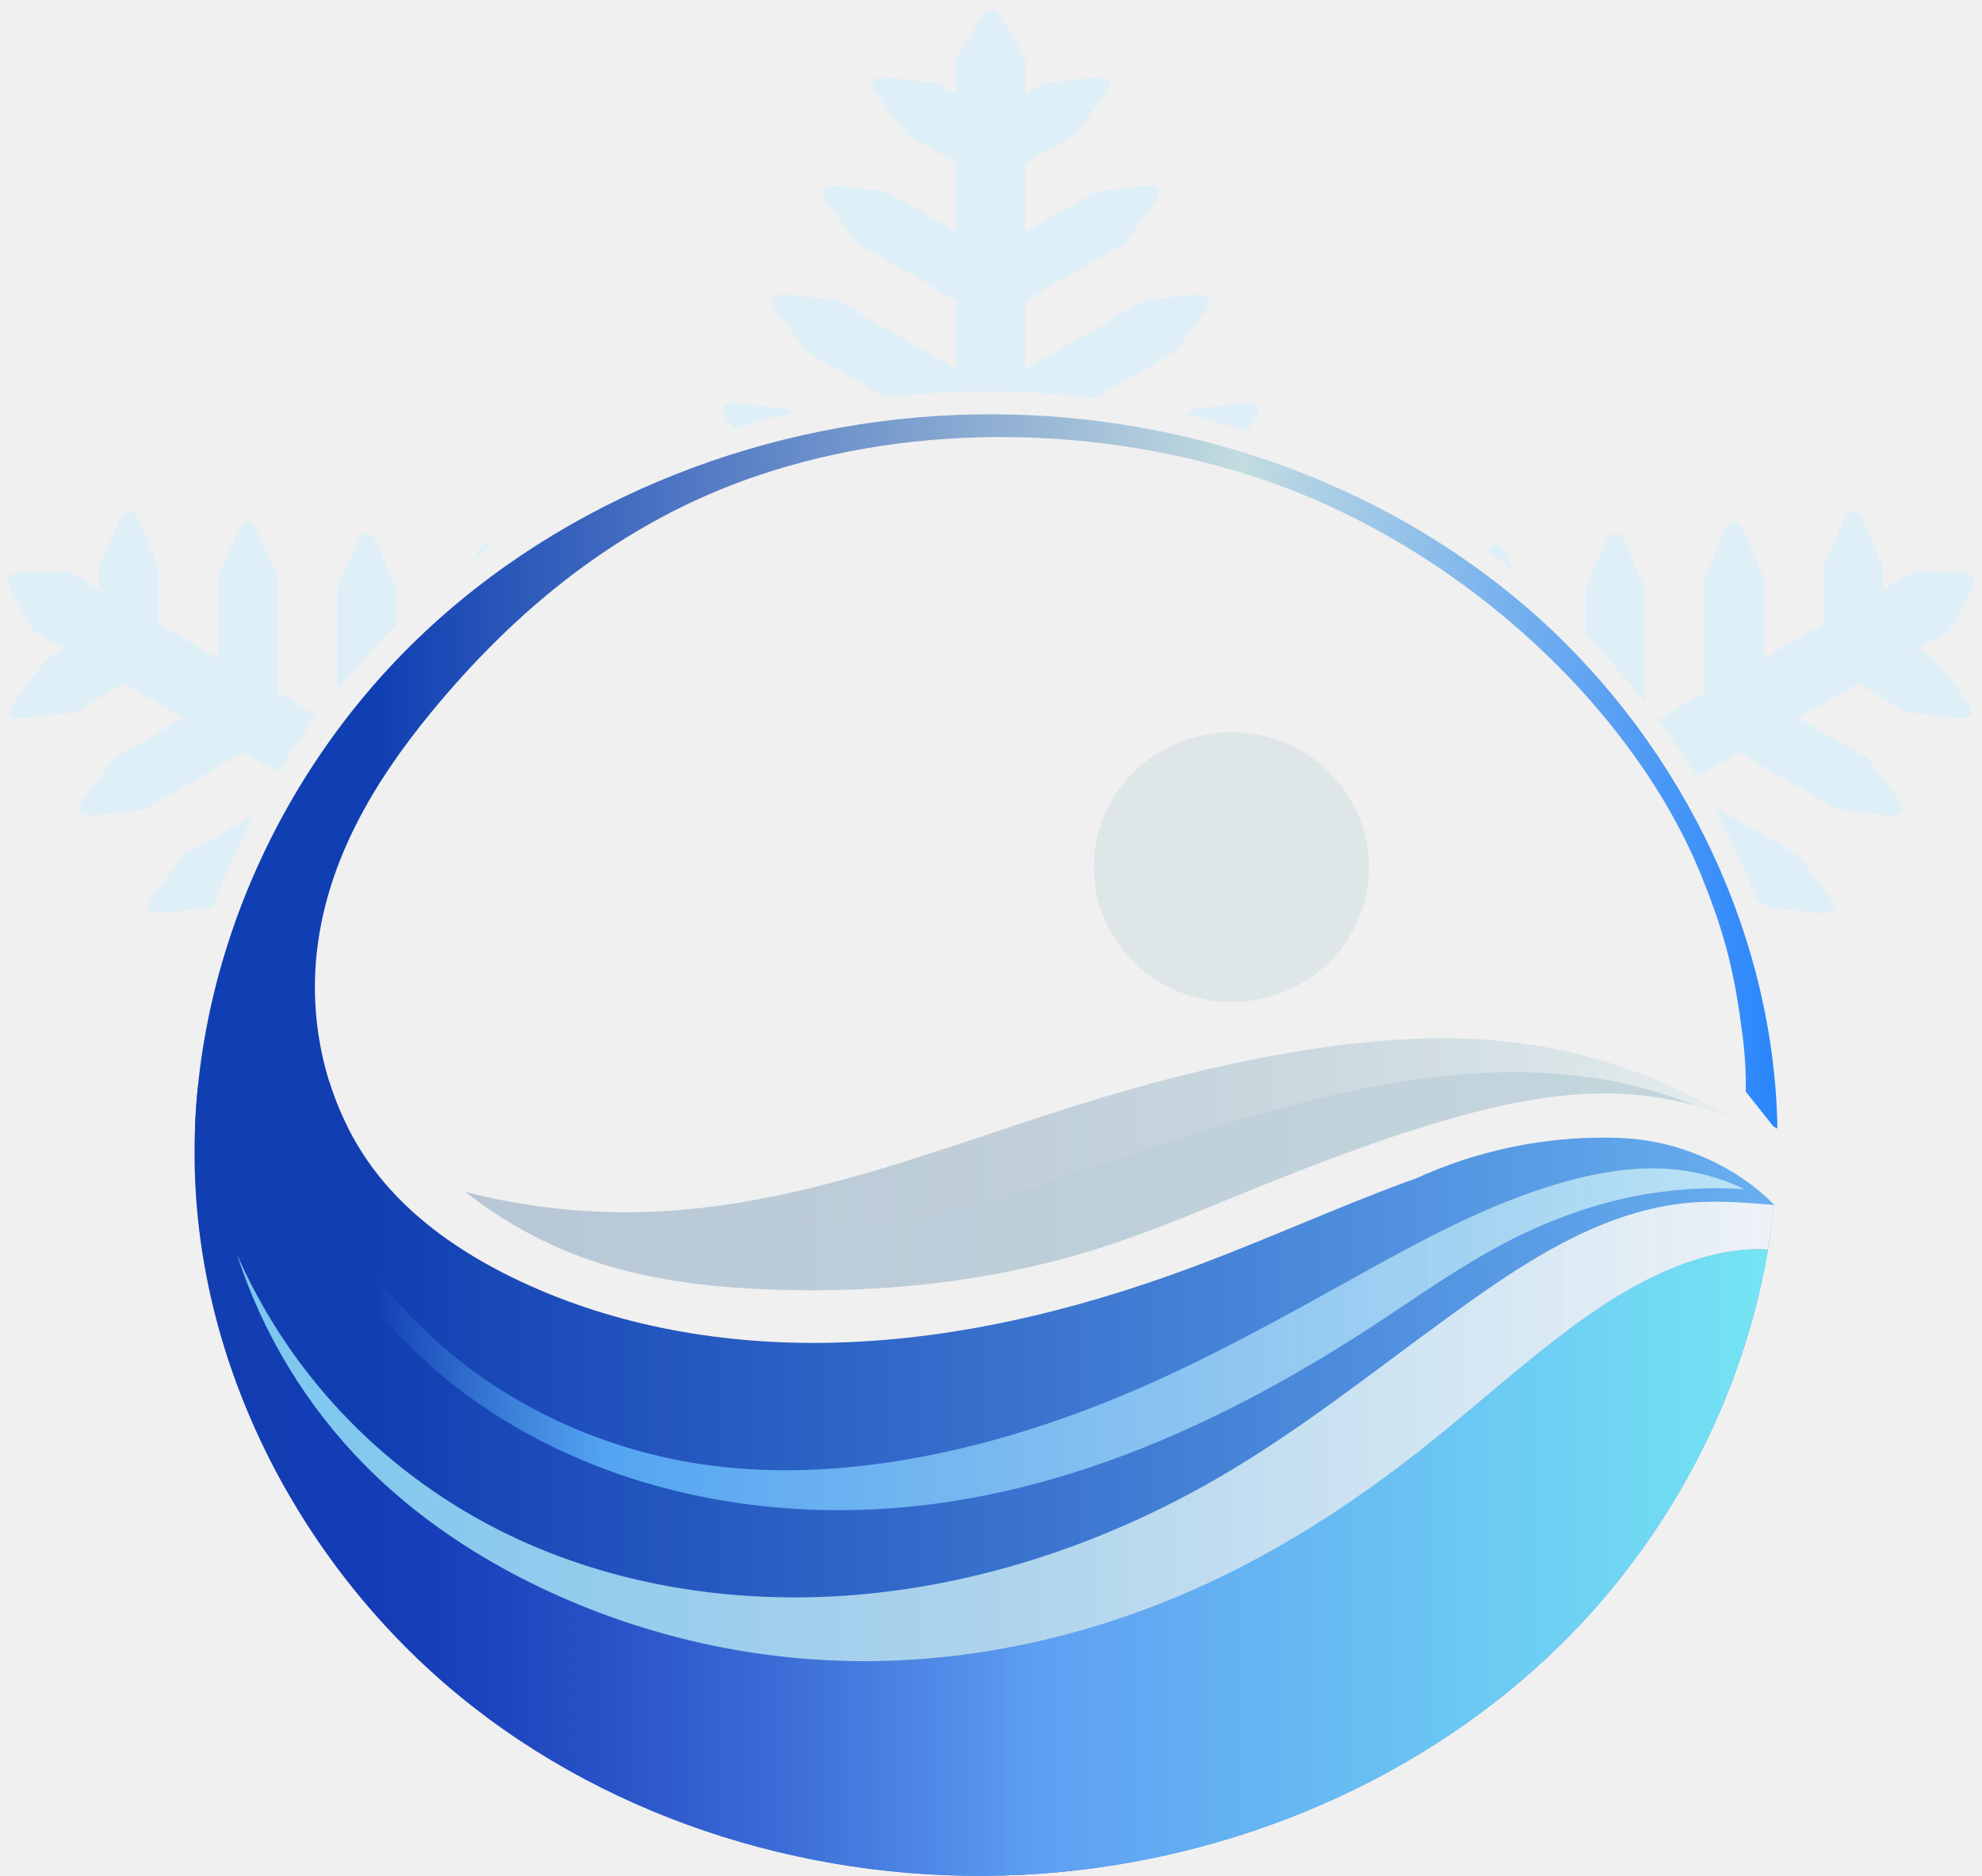
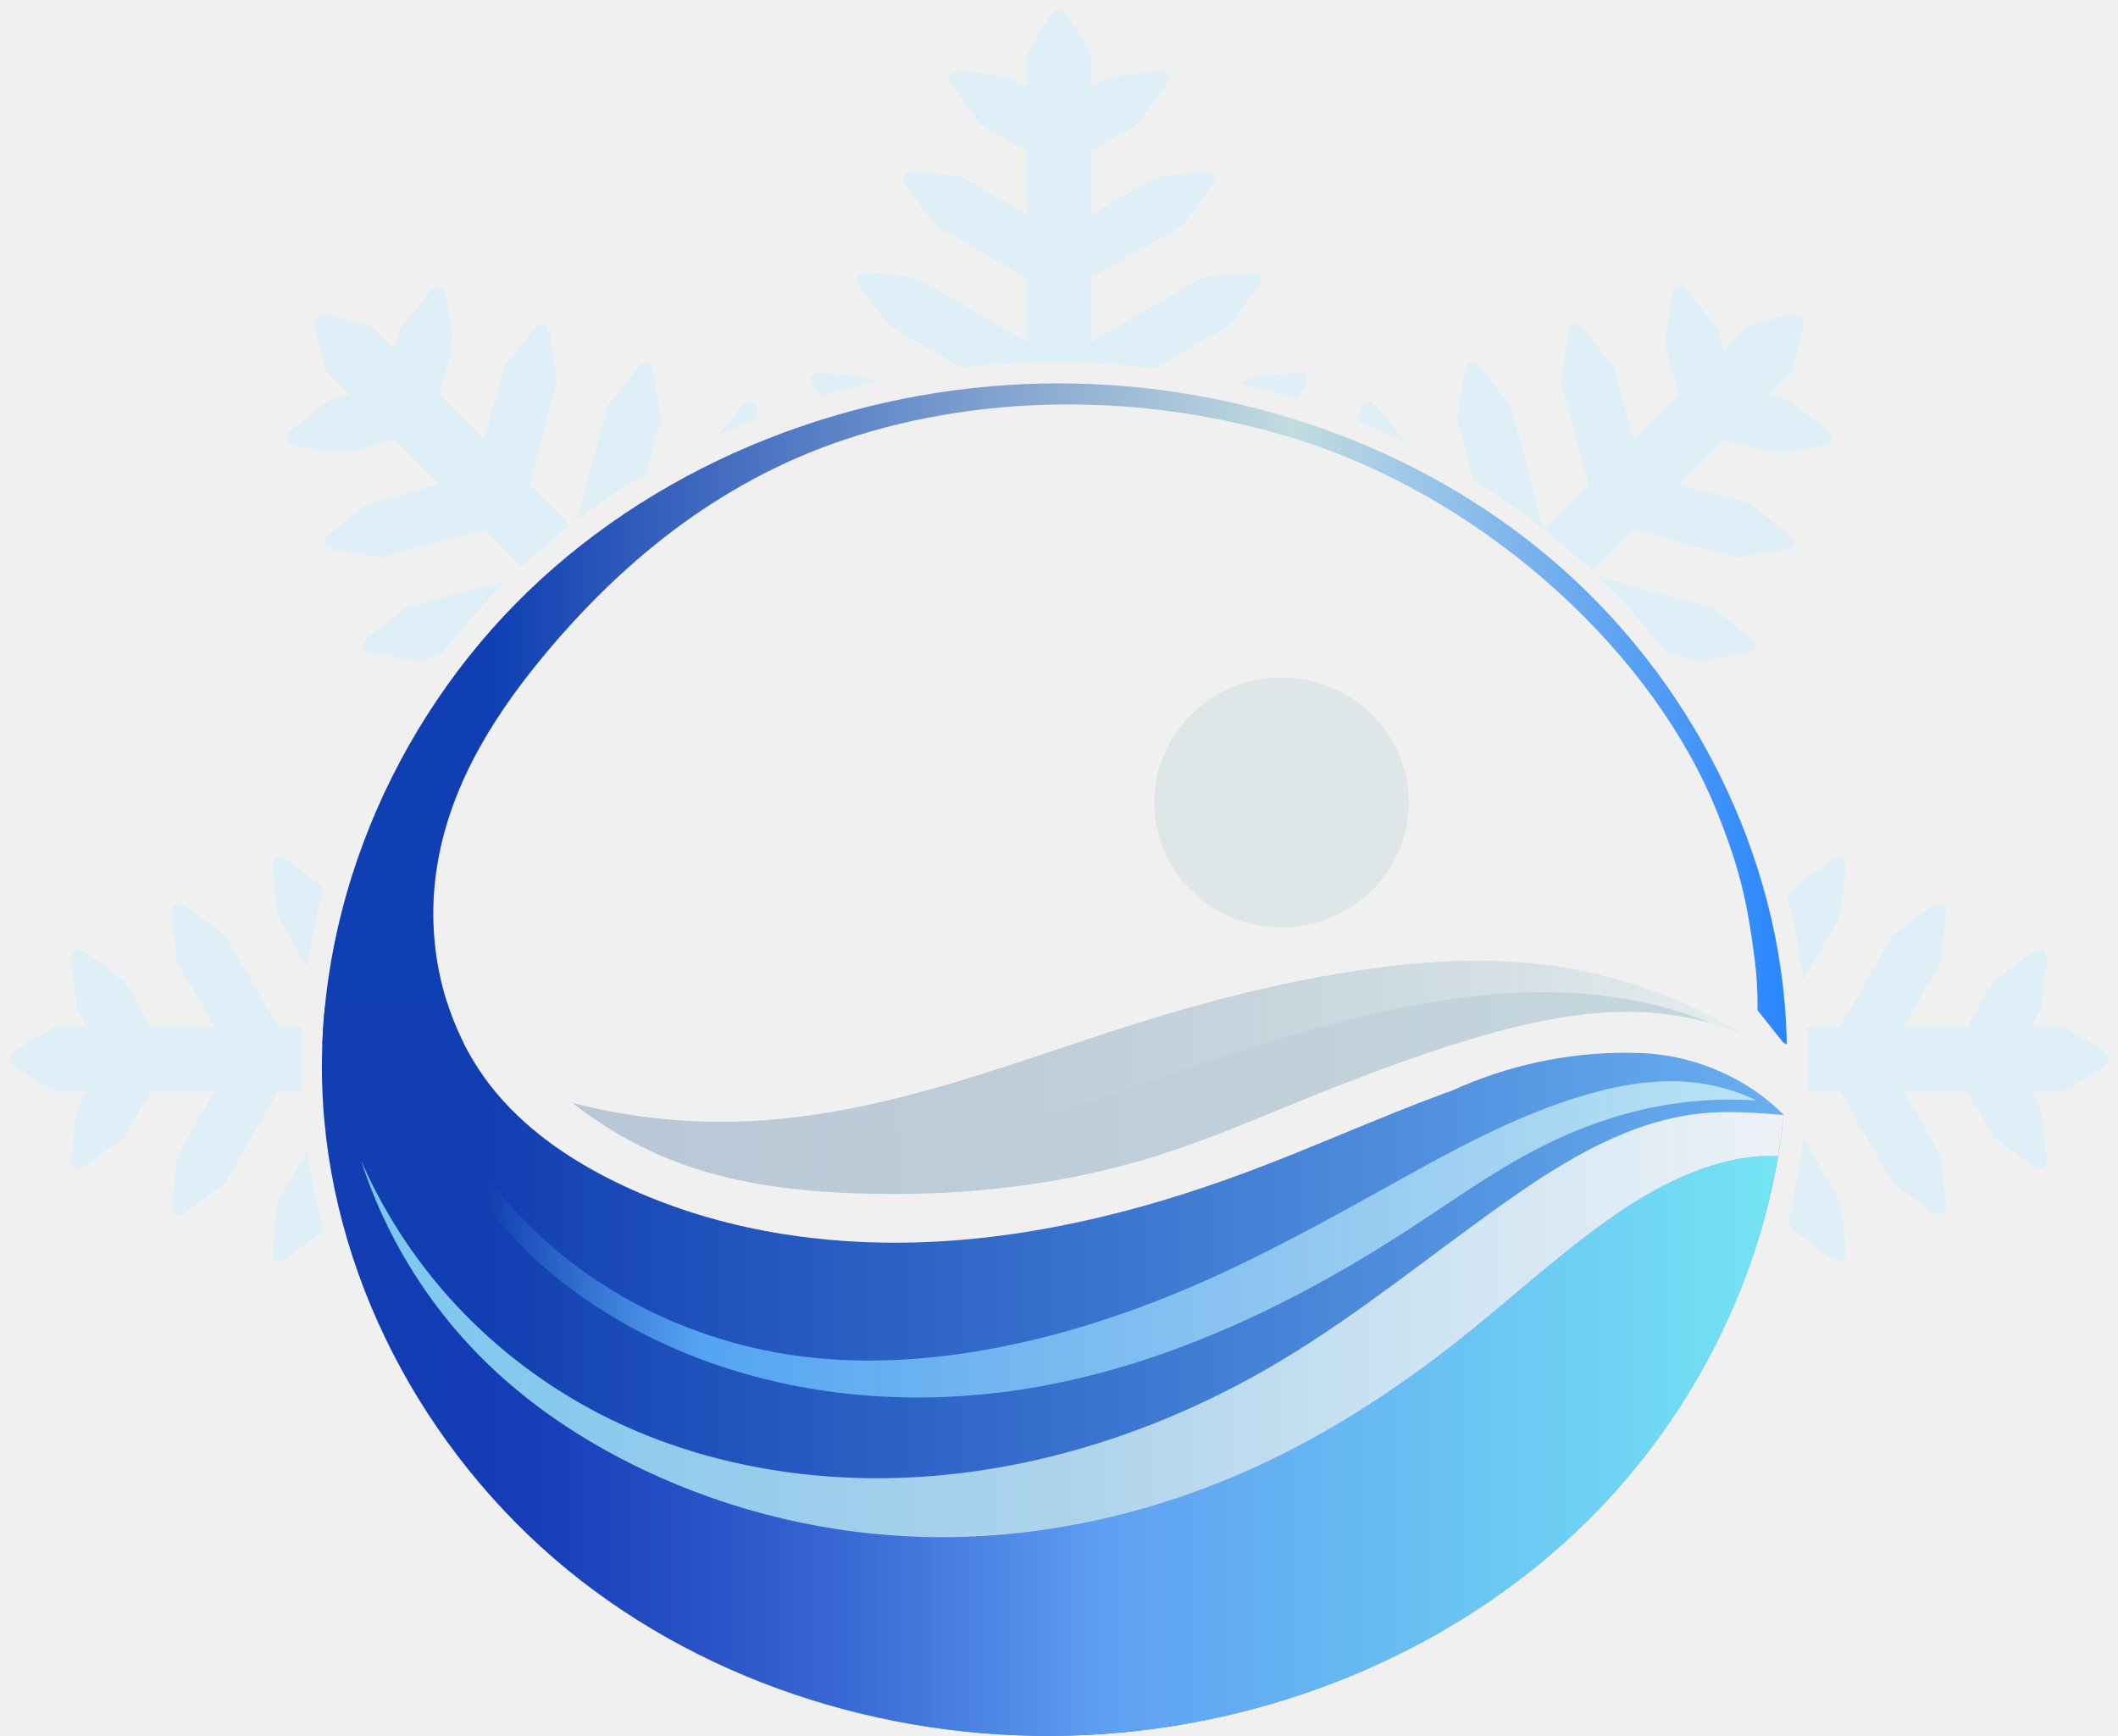
- <svg xmlns="http://www.w3.org/2000/svg" xmlns:xlink="http://www.w3.org/1999/xlink" xml:space="preserve" width="607.784" height="575.16">
+ <svg xmlns="http://www.w3.org/2000/svg" xmlns:xlink="http://www.w3.org/1999/xlink" xml:space="preserve" width="701.8" height="575.16">
  <defs>
    <linearGradient id="g">
      <stop offset=".123" style="stop-color:#113eb1;stop-opacity:1" />
      <stop offset="1" style="stop-color:#6db5f3;stop-opacity:1" />
    </linearGradient>
    <linearGradient id="f">
      <stop offset=".178" style="stop-color:#0f3fb3;stop-opacity:1" />
      <stop offset=".667" style="stop-color:#c3dce0;stop-opacity:1" />
      <stop offset="1" style="stop-color:#1a7dff;stop-opacity:1" />
    </linearGradient>
    <linearGradient id="e">
      <stop offset="0" style="stop-color:#1d36c3;stop-opacity:0" />
      <stop offset=".147" style="stop-color:#1d35c3;stop-opacity:.314" />
      <stop offset=".535" style="stop-color:#5e9ff2;stop-opacity:1" />
      <stop offset="1" style="stop-color:#74e4f3;stop-opacity:1" />
    </linearGradient>
    <linearGradient id="d">
      <stop offset="0" style="stop-color:#7ac7f0;stop-opacity:1" />
      <stop offset=".5" style="stop-color:#c5e7f2;stop-opacity:.836" />
      <stop offset="1" style="stop-color:#f8f7f7;stop-opacity:.925" />
    </linearGradient>
    <linearGradient id="c">
      <stop offset=".074" style="stop-color:#54a6f2;stop-opacity:0" />
      <stop offset=".233" style="stop-color:#54a5f2;stop-opacity:1" />
      <stop offset="1" style="stop-color:#d1f2f6;stop-opacity:.786" />
    </linearGradient>
    <linearGradient id="b">
      <stop offset="0" style="stop-color:#b6c6d3;stop-opacity:0" />
      <stop offset="1" style="stop-color:#e6eeee;stop-opacity:1" />
    </linearGradient>
    <linearGradient id="a">
      <stop offset="0" style="stop-color:#b8c7d6;stop-opacity:1" />
      <stop offset="1" style="stop-color:#c5d7dd;stop-opacity:1" />
    </linearGradient>
    <linearGradient xlink:href="#a" id="k" x1="195.952" x2="582.413" y1="370.367" y2="370.367" gradientUnits="userSpaceOnUse" />
    <linearGradient xlink:href="#b" id="l" x1="268.998" x2="582.412" y1="360.294" y2="360.294" gradientUnits="userSpaceOnUse" />
    <linearGradient xlink:href="#c" id="o" x1="133.952" x2="588.106" y1="372.143" y2="372.143" gradientUnits="userSpaceOnUse" />
    <linearGradient xlink:href="#d" id="n" x1="125.857" x2="597.201" y1="452.267" y2="452.267" gradientUnits="userSpaceOnUse" />
    <linearGradient xlink:href="#e" id="m" x1="113.139" x2="595.313" y1="482.417" y2="482.417" gradientUnits="userSpaceOnUse" />
    <linearGradient xlink:href="#f" id="i" x1="72.288" x2="614.639" y1="248.48" y2="248.48" gradientUnits="userSpaceOnUse" />
    <linearGradient xlink:href="#g" id="j" x1="103.4" x2="618.174" y1="486.422" y2="486.422" gradientUnits="userSpaceOnUse" />
    <clipPath id="h" clipPathUnits="userSpaceOnUse">
      <path d="M357.852 140.39q-2.842-.009-5.682.042c-62.855 1.145-125.625 25.169-170.904 68.779-45.28 43.61-71.872 106.88-68.05 169.629 3.755 61.61 36.628 120.198 85.343 158.103s112.183 55.333 173.75 50.912c59.293-4.257 117.462-28.762 159.777-70.515 36.219-35.738 60.079-84.185 65.133-134.664l-.104-.117-.006.091c-5.893-5.96-12.955-10.714-20.623-14.1a72 72 0 0 0-5.043-2.04c-.157-.055-.304-.135-.46-.188-.124-.041-.25-.07-.374-.111a70.8 70.8 0 0 0-16.566-3.649c-2.75-.263-5.513-.365-8.276-.384-20.103-.14-40.217 4.196-58.492 12.572-1.034.374-2.08.716-3.111 1.098-21.802 8.074-42.99 17.726-64.772 25.853-36.538 13.634-75.036 22.976-114.033 23.406-32.748.362-65.849-5.723-95.256-20.14-15.76-7.727-30.581-17.995-41.367-31.842-15.027-19.293-21.248-44.859-18.234-69.127 3.387-27.275 17.394-50.88 34.836-72.122 25.419-30.956 57.837-58.367 100.153-72.664 48.921-16.53 105.64-15.373 154.585 1.087 60.428 20.321 114.256 70.053 135.14 122.302 7.241 18.118 9.883 29.125 12.368 48.477a119 119 0 0 1 .953 17.01l8.436 10.613 1.226.715c-.013-.783.02-1.564-.002-2.348-1.745-60.58-31.764-119.16-77.943-158.41-44.736-38.023-103.672-58.056-162.402-58.267m240.347 219.026v.045l.108.018z" style="display:inline;fill-opacity:1;fill-rule:nonzero" />
    </clipPath>
-     <mask id="p" width="607.78" height="575.16" x="0" y="0" maskUnits="userSpaceOnUse">
-       <path fill="#fff" d="M0 0h607.78v575.16H0z" />
-       <ellipse cx="302.38" cy="351.09" rx="249.73" ry="231.07" />
+     <mask id="p" width="701.8" height="575.16" x="0" y="0" maskUnits="userSpaceOnUse">
+       <path fill="#fff" d="M0 0h701.8v575.16H0z" />
+       <ellipse cx="349.39" cy="351.09" rx="249.73" ry="231.07" />
    </mask>
  </defs>
  <g style="display:inline">
-     <g transform="translate(-53.196 -13.367)">
+     <g transform="translate(-6.188 -13.367)">
      <ellipse cx="430.822" cy="279.232" rx="42.184" ry="41.368" style="display:inline;opacity:1;fill:#dee6e8;fill-opacity:1;stroke:none;stroke-opacity:1" />
      <g clip-path="url(#h)" style="display:inline">
        <path d="m579.99 356.314 34.649 14.85-18.385-115.26-107.48-118.086-202.233-12.02-190.212 129.4L72.288 359.85l110.308-1.415Z" style="display:inline;fill:url(#i);fill-opacity:1" />
        <path d="m618.174 383.184-53.74-25.456-76.368 4.95-199.404 25.456-68.589-.707-42.426-26.163-7.779-16.97-63.64 2.828-2.828 101.823 131.522 168.998 241.83 10.607 99.703-112.43z" style="display:inline;fill:url(#j);fill-opacity:1" />
      </g>
      <path d="M195.952 378.84a198.1 198.1 0 0 0 58.786 5.988c19.344-.938 38.464-4.716 57.152-9.798 24.255-6.595 47.852-15.383 71.85-22.86 23.002-7.169 46.413-13.142 70.215-16.874 21.234-3.33 42.905-4.865 64.23-2.178a164.4 164.4 0 0 1 64.228 22.317 103.1 103.1 0 0 0-29.393-6.532c-18.73-1.348-37.468 2.447-55.52 7.62-22.08 6.33-43.505 14.73-64.773 23.406-14.2 5.793-28.371 11.723-43 16.33-32.074 10.1-66.003 13.688-99.61 12.519-19.182-.668-38.493-2.908-56.608-9.254a129.7 129.7 0 0 1-37.557-20.684" style="display:inline;opacity:1;fill:url(#k);fill-opacity:1;stroke:none;stroke-opacity:1" />
      <path d="M494.09 331.748c-13.421.086-26.864 1.466-40.135 3.547-23.802 3.733-47.212 9.707-70.215 16.875-23.997 7.478-47.594 16.266-71.85 22.861-14.081 3.83-28.409 6.914-42.892 8.606 21.157 5.598 43.489 6.726 65.084 3.174 19.136-3.148 37.477-9.832 55.807-16.166 19.68-6.802 39.503-13.245 59.658-18.475 20.79-5.395 42.033-9.506 63.506-10.006 15.023-.35 30.138 1.088 44.646 5.004 5.361 1.447 10.621 3.256 15.76 5.36 3.023.848 6.02 1.785 8.953 2.908a164.4 164.4 0 0 0-64.228-22.317c-7.997-1.008-16.041-1.423-24.094-1.37" style="display:inline;opacity:1;fill:url(#l);fill-opacity:1;stroke:none;stroke-opacity:1" />
      <path d="M113.139 376.307c.04.844.026 1.689.078 2.533 3.754 61.61 36.627 120.199 85.342 158.103s112.184 55.333 173.75 50.912c59.293-4.257 117.462-28.762 159.777-70.515 32.906-32.469 55.558-75.438 63.226-120.881-.093-.005-.185-.02-.279-.025-8.502-.434-17.005 1.355-25.017 4.232-14.787 5.308-28.006 14.225-40.413 23.863-13.245 10.29-25.753 21.495-38.873 31.946-20.03 15.956-41.539 30.174-64.662 41.183-34.733 16.537-73.153 25.672-111.617 25.018-32.794-.558-65.444-8.241-95.066-22.324-19.996-9.507-38.702-21.975-54.27-37.72-14.55-14.715-26.174-32.267-34.228-51.327-4.357-7.774-8.407-15.73-12.342-23.725a578 578 0 0 1-5.406-11.273" style="display:inline;fill:url(#m);fill-opacity:1;stroke:none;stroke-opacity:1" />
      <path d="M577.898 381.834c-2.373.03-4.745.14-7.113.357-24.073 2.216-45.675 15.317-65.43 29.252-24.907 17.57-48.524 37.057-74.667 52.729-36.076 21.625-76.961 35.714-118.93 38.49-37.726 2.496-76.422-4.368-109.694-22.324-17.614-9.507-33.598-22.041-46.955-36.95a171.6 171.6 0 0 1-29.252-45.415c7.801 24.221 21.367 46.565 39.258 64.66 15.568 15.744 34.273 28.212 54.27 37.719 29.622 14.083 62.272 21.766 95.066 22.324 38.464.654 76.884-8.481 111.617-25.018 23.123-11.009 44.631-25.227 64.662-41.183 13.12-10.45 25.628-21.656 38.874-31.946 12.406-9.638 25.625-18.555 40.412-23.863 8.012-2.877 16.515-4.666 25.017-4.232.094.005.186.02.28.025.764-4.529 1.427-9.074 1.888-13.645-6.426-.532-12.87-1.061-19.303-.98" style="display:inline;opacity:1;fill:url(#n);fill-opacity:1;stroke:none;stroke-opacity:1" />
      <path d="M588.106 377.958a63.5 63.5 0 0 0-19.244-5.773c-12.364-1.646-24.965.392-36.95 3.849-23.273 6.712-44.644 18.637-65.815 30.406-20.068 11.155-40.198 22.276-61.197 31.56-21.978 9.718-44.91 17.408-68.51 21.939-22.548 4.33-45.808 5.748-68.51 2.31-25.851-3.917-50.761-14.214-71.588-30.022-19.145-14.531-34.781-33.684-45.032-55.424-9.256-19.63-14.117-41.443-13.086-63.12a122 122 0 0 1 11.162-45.417 73 73 0 0 0-8.468 14.625c-6.294 14.526-7.707 30.784-6.543 46.571 2.928 39.687 22.274 77.855 52.345 103.92 17.607 15.26 38.611 26.412 60.812 33.485 31.157 9.927 64.666 11.867 96.991 6.928 29.637-4.529 58.227-14.724 85.06-28.097 15.39-7.67 30.246-16.39 44.647-25.787 13.33-8.7 26.316-18.008 40.413-25.403 12.369-6.488 25.569-11.468 39.258-14.24a130 130 0 0 1 34.255-2.31" style="display:inline;opacity:1;fill:url(#o);fill-opacity:1;stroke:none;stroke-opacity:1" />
    </g>
    <g mask="url(#p)" style="fill:#deeff7;fill-opacity:1">
-       <path id="q" d="M314.42 350.9v-333l-6.74-11.46q-3.79-6.44-7.58 0l-6.73 11.46v333ZM303.89 56.15l25.78-14.88 8.71-11.77q4.9-6.62-3.29-5.69l-14.55 1.66-16.65 9.61Zm0-21.07-16.65-9.61-14.55-1.66q-8.18-.93-3.28 5.69l8.71 11.77 25.77 14.88Zm0 63.21 41.1-23.73 8.71-11.77q4.9-6.62-3.28-5.69l-14.55 1.66-31.98 18.46Zm0-21.07-31.98-18.46-14.54-1.66q-8.19-.93-3.29 5.69l8.71 11.77 41.1 23.73Zm0 63.21 56.43-32.58 8.71-11.77q4.9-6.62-3.28-5.69l-14.55 1.66-47.31 27.31Zm0-21.07-47.3-27.31-14.55-1.66q-8.19-.93-3.29 5.69l8.71 11.77 56.43 32.58Zm0 63.21 71.76-41.43 8.71-11.77q4.9-6.62-3.29-5.69l-14.55 1.66-62.63 36.16Zm0-21.07-62.63-36.16-14.55-1.66q-8.18-.93-3.28 5.69l8.71 11.77 71.75 41.43Zm0 63.21 59.8-34.53 8.72-11.77q4.9-6.62-3.29-5.69l-14.55 1.66-50.68 29.26Zm0-21.07-50.68-29.26-14.55-1.66q-8.18-.93-3.28 5.69l8.71 11.77 59.8 34.53Zm0 63.21 37.18-21.47 8.71-11.77q4.9-6.62-3.29-5.69l-14.55 1.66-28.05 16.2Zm0-21.07-28.05-16.2-14.55-1.66q-8.19-.93-3.29 5.69l8.72 11.77 37.17 21.47Zm0 63.21 14.55-8.4 8.71-11.78q4.9-6.62-3.28-5.68l-14.55 1.65-5.43 3.14Zm0-21.07-5.42-3.14-14.55-1.65q-8.19-.94-3.29 5.68l8.71 11.78 14.55 8.4Zm13.16 40.19 13.16 22.79-13.16 22.79h-26.32l-13.16-22.79 13.16-22.79Z" />
-       <use xlink:href="#q" href="#q" transform="rotate(60 303.89 350.9)" />
-       <use xlink:href="#q" href="#q" transform="rotate(300 303.89 350.9)" />
+       <path id="q" d="M361.43 350.9v-333l-6.74-11.46q-3.79-6.44-7.58 0l-6.74 11.46v333ZM350.9 56.15l25.77-14.88 8.71-11.77q4.9-6.62-3.28-5.69l-14.55 1.66-16.65 9.61Zm0-21.07-16.65-9.61-14.55-1.66q-8.18-.93-3.28 5.69l8.71 11.77 25.77 14.88Zm0 63.21L392 74.56l8.71-11.77q4.9-6.62-3.28-5.69l-14.55 1.66-31.98 18.46Zm0-21.07-31.98-18.46-14.55-1.66q-8.18-.93-3.28 5.69l8.71 11.77 41.1 23.73Zm0 63.21 56.43-32.58 8.71-11.77q4.9-6.62-3.29-5.69l-14.55 1.66-47.3 27.31Zm0-21.07-47.3-27.31-14.55-1.66q-8.19-.93-3.29 5.69l8.71 11.77 56.43 32.58Zm0 63.21 71.76-41.43 8.71-11.77q4.9-6.62-3.29-5.69l-14.55 1.66-62.63 36.16Zm0-21.07-62.63-36.16-14.55-1.66q-8.19-.93-3.29 5.69l8.71 11.77 71.76 41.43Zm0 63.21 59.8-34.53 8.71-11.77q4.9-6.62-3.28-5.69l-14.55 1.66-50.68 29.26Zm0-21.07-50.68-29.26-14.55-1.66q-8.18-.93-3.28 5.69l8.71 11.77 59.8 34.53Zm0 63.21 37.18-21.47 8.71-11.77q4.9-6.62-3.29-5.69l-14.55 1.66-28.05 16.2Zm0-21.07-28.05-16.2-14.55-1.66q-8.19-.93-3.29 5.69l8.71 11.77 37.18 21.47Zm0 63.21 14.55-8.4 8.71-11.78q4.9-6.62-3.28-5.68l-14.55 1.65-5.43 3.14Zm0-21.07-5.43-3.14-14.55-1.65q-8.18-.94-3.28 5.68l8.71 11.78 14.55 8.4Zm13.16 40.19 13.16 22.79-13.16 22.79h-26.32l-13.16-22.79 13.16-22.79Z" />
+       <use xlink:href="#q" href="#q" transform="rotate(45 350.9 350.9)" />
+       <use xlink:href="#q" href="#q" transform="rotate(90 350.9 350.9)" />
+       <use xlink:href="#q" href="#q" transform="rotate(270 350.9 350.9)" />
+       <use xlink:href="#q" href="#q" transform="rotate(315 350.9 350.9)" />
    </g>
  </g>
</svg>
